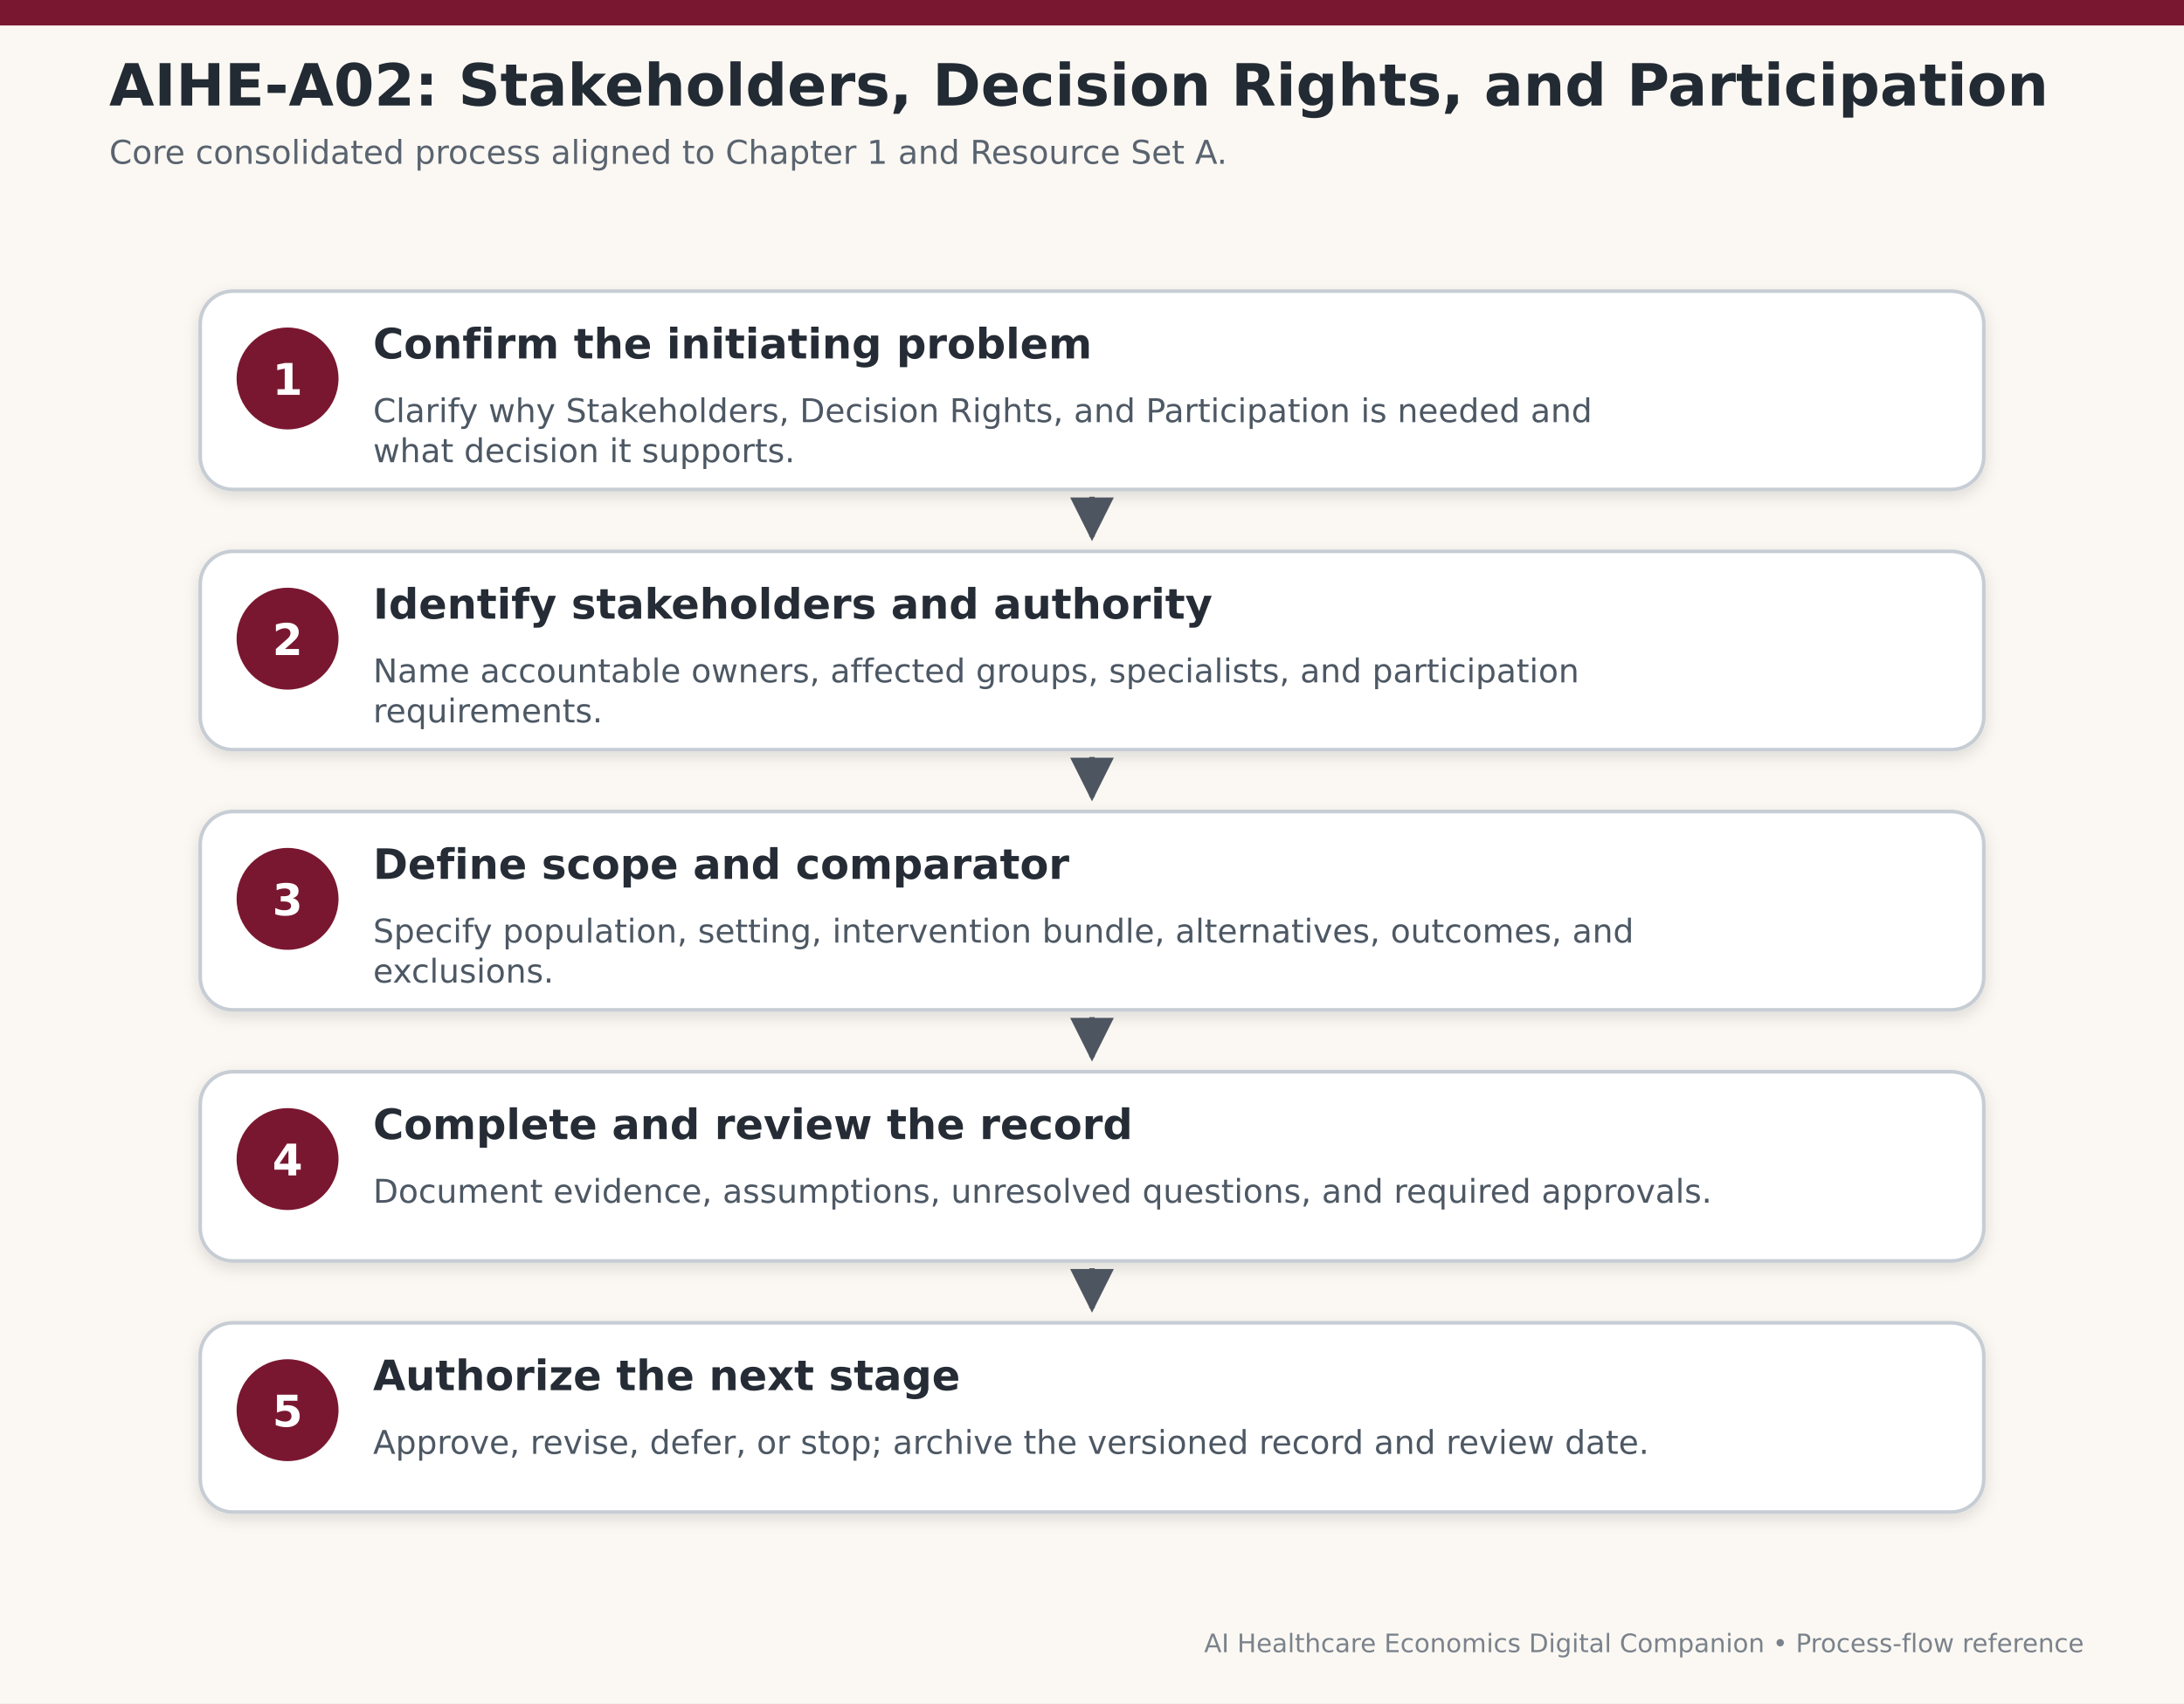
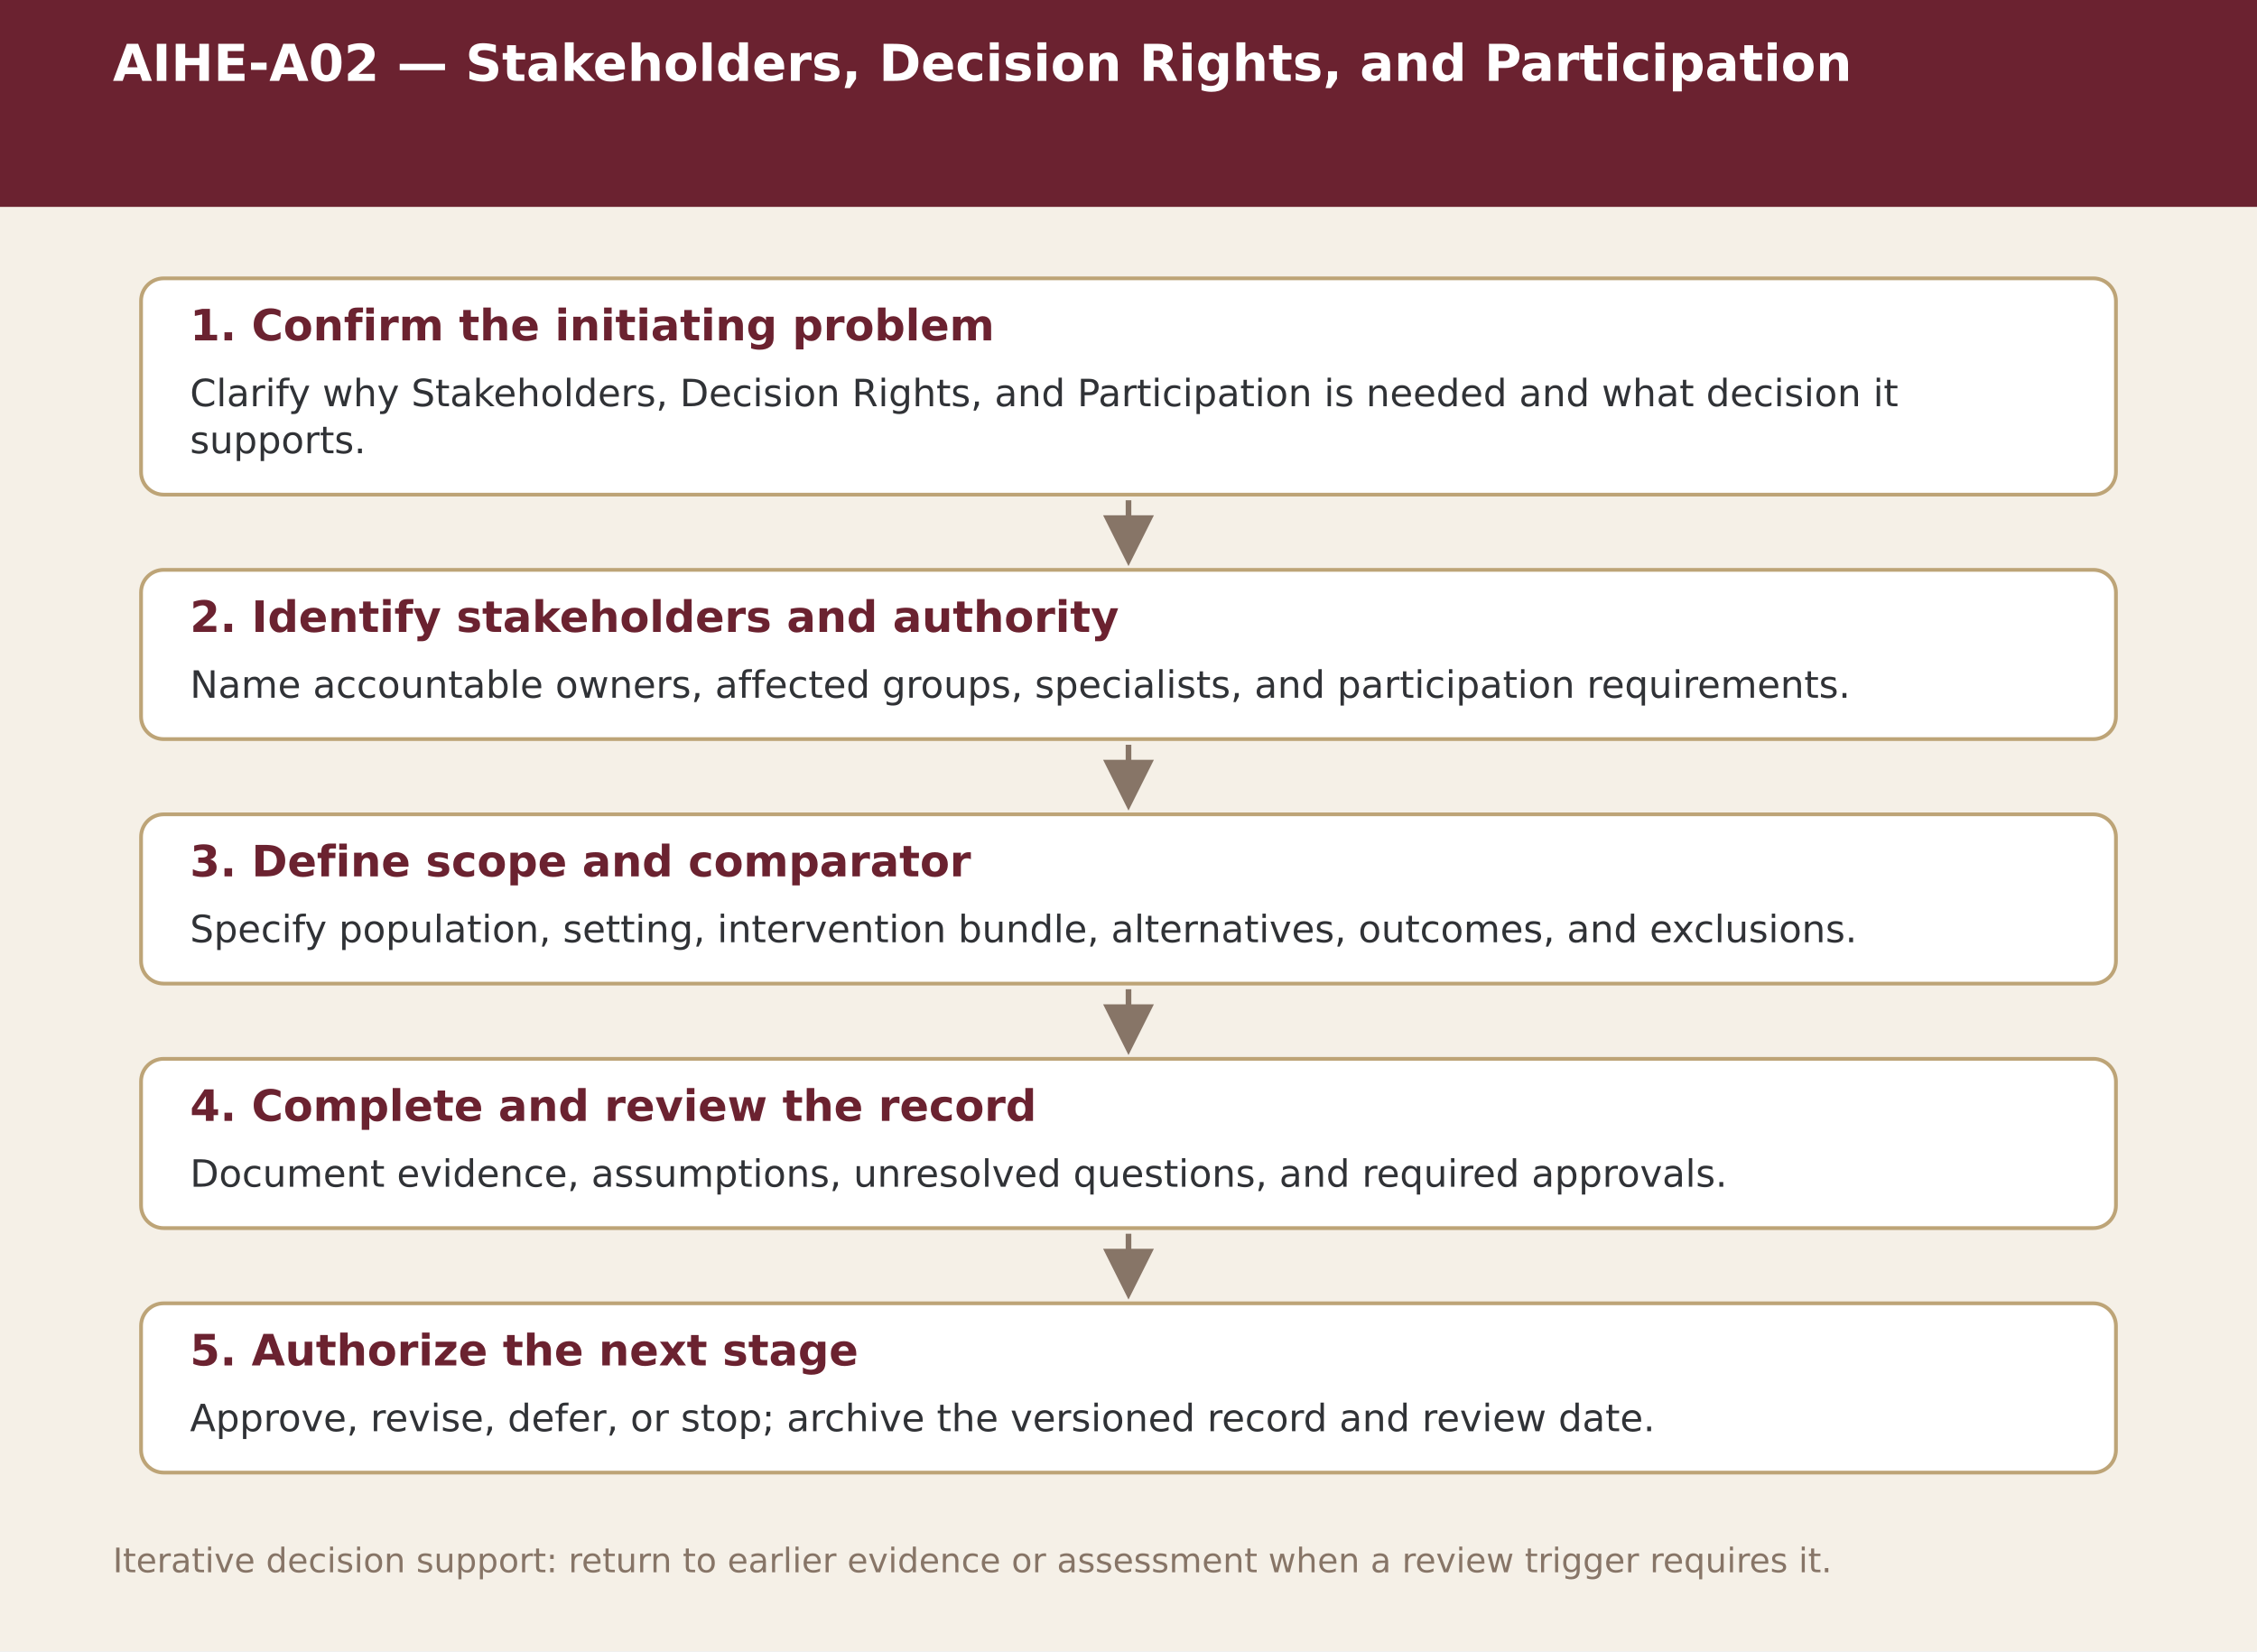
- <svg xmlns="http://www.w3.org/2000/svg" width="1200" height="936" viewBox="0 0 1200 936">
+ <svg xmlns="http://www.w3.org/2000/svg" width="1200" height="878" viewBox="0 0 1200 878">
+   <rect width="1200" height="878" fill="#F5F0E7" />
+   <rect width="1200" height="110" fill="#6B2230" />
  <defs>
-     <marker id="arrow" viewBox="0 0 10 10" refX="9" refY="5" markerWidth="8" markerHeight="8" orient="auto-start-reverse">
-       <path d="M 0 0 L 10 5 L 0 10 z" fill="#4D5560" />
+     <marker id="arrow" markerWidth="9" markerHeight="9" refX="7" refY="4.5" orient="auto">
+       <path d="M0,0 L9,4.5 L0,9 Z" fill="#877567" />
    </marker>
-     <filter id="shadow" x="-20%" y="-20%" width="140%" height="140%">
-       <feDropShadow dx="0" dy="3" stdDeviation="4" flood-color="#000000" flood-opacity="0.12" />
-     </filter>
  </defs>
-   <rect width="100%" height="100%" fill="#FBF8F3" />
-   <rect x="0" y="0" width="1200" height="14" fill="#7A1730" />
-   <text x="60" y="58" font-family="DejaVu Sans, Arial" font-size="32" font-weight="700" fill="#222A33">AIHE-A02: Stakeholders, Decision Rights, and Participation</text>
-   <text x="60" y="90" font-family="DejaVu Sans, Arial" font-size="18" fill="#5A6470">Core consolidated process aligned to Chapter 1 and Resource Set A.</text>
-   <rect x="110" y="160" rx="18" ry="18" width="980" height="109" fill="#FFFFFF" stroke="#C7CDD4" stroke-width="2" filter="url(#shadow)" />
-   <circle cx="158" cy="208" r="28" fill="#7A1730" />
-   <text x="158" y="217" text-anchor="middle" font-family="DejaVu Sans, Arial" font-size="24" font-weight="700" fill="#FFFFFF">1</text>
-   <text x="205" y="197" font-family="DejaVu Sans, Arial" font-size="23" font-weight="700" fill="#252C35">Confirm the initiating problem</text>
-   <text x="205" y="232" font-family="DejaVu Sans, Arial" font-size="18" fill="#4D5864">Clarify why Stakeholders, Decision Rights, and Participation is needed and</text>
-   <text x="205" y="254" font-family="DejaVu Sans, Arial" font-size="18" fill="#4D5864">what decision it supports.</text>
-   <line x1="600.0" y1="273" x2="600.0" y2="295" stroke="#4D5560" stroke-width="3" marker-end="url(#arrow)" />
-   <rect x="110" y="303" rx="18" ry="18" width="980" height="109" fill="#FFFFFF" stroke="#C7CDD4" stroke-width="2" filter="url(#shadow)" />
-   <circle cx="158" cy="351" r="28" fill="#7A1730" />
-   <text x="158" y="360" text-anchor="middle" font-family="DejaVu Sans, Arial" font-size="24" font-weight="700" fill="#FFFFFF">2</text>
-   <text x="205" y="340" font-family="DejaVu Sans, Arial" font-size="23" font-weight="700" fill="#252C35">Identify stakeholders and authority</text>
-   <text x="205" y="375" font-family="DejaVu Sans, Arial" font-size="18" fill="#4D5864">Name accountable owners, affected groups, specialists, and participation</text>
-   <text x="205" y="397" font-family="DejaVu Sans, Arial" font-size="18" fill="#4D5864">requirements.</text>
-   <line x1="600.0" y1="416" x2="600.0" y2="438" stroke="#4D5560" stroke-width="3" marker-end="url(#arrow)" />
-   <rect x="110" y="446" rx="18" ry="18" width="980" height="109" fill="#FFFFFF" stroke="#C7CDD4" stroke-width="2" filter="url(#shadow)" />
-   <circle cx="158" cy="494" r="28" fill="#7A1730" />
-   <text x="158" y="503" text-anchor="middle" font-family="DejaVu Sans, Arial" font-size="24" font-weight="700" fill="#FFFFFF">3</text>
-   <text x="205" y="483" font-family="DejaVu Sans, Arial" font-size="23" font-weight="700" fill="#252C35">Define scope and comparator</text>
-   <text x="205" y="518" font-family="DejaVu Sans, Arial" font-size="18" fill="#4D5864">Specify population, setting, intervention bundle, alternatives, outcomes, and</text>
-   <text x="205" y="540" font-family="DejaVu Sans, Arial" font-size="18" fill="#4D5864">exclusions.</text>
-   <line x1="600.0" y1="559" x2="600.0" y2="581" stroke="#4D5560" stroke-width="3" marker-end="url(#arrow)" />
-   <rect x="110" y="589" rx="18" ry="18" width="980" height="104" fill="#FFFFFF" stroke="#C7CDD4" stroke-width="2" filter="url(#shadow)" />
-   <circle cx="158" cy="637" r="28" fill="#7A1730" />
-   <text x="158" y="646" text-anchor="middle" font-family="DejaVu Sans, Arial" font-size="24" font-weight="700" fill="#FFFFFF">4</text>
-   <text x="205" y="626" font-family="DejaVu Sans, Arial" font-size="23" font-weight="700" fill="#252C35">Complete and review the record</text>
-   <text x="205" y="661" font-family="DejaVu Sans, Arial" font-size="18" fill="#4D5864">Document evidence, assumptions, unresolved questions, and required approvals.</text>
-   <line x1="600.0" y1="697" x2="600.0" y2="719" stroke="#4D5560" stroke-width="3" marker-end="url(#arrow)" />
-   <rect x="110" y="727" rx="18" ry="18" width="980" height="104" fill="#FFFFFF" stroke="#C7CDD4" stroke-width="2" filter="url(#shadow)" />
-   <circle cx="158" cy="775" r="28" fill="#7A1730" />
-   <text x="158" y="784" text-anchor="middle" font-family="DejaVu Sans, Arial" font-size="24" font-weight="700" fill="#FFFFFF">5</text>
-   <text x="205" y="764" font-family="DejaVu Sans, Arial" font-size="23" font-weight="700" fill="#252C35">Authorize the next stage</text>
-   <text x="205" y="799" font-family="DejaVu Sans, Arial" font-size="18" fill="#4D5864">Approve, revise, defer, or stop; archive the versioned record and review date.</text>
-   <text x="1145" y="908" text-anchor="end" font-family="DejaVu Sans, Arial" font-size="14" fill="#7A828B">AI Healthcare Economics Digital Companion • Process-flow reference</text>
+   <text x="60" y="43" font-family="DejaVu Sans, sans-serif" font-size="27" font-weight="bold" fill="#FFFFFF">AIHE-A02 — Stakeholders, Decision Rights, and Participation</text>
+   <rect x="75" y="148" width="1050" height="115" rx="12" fill="#FFFFFF" stroke="#BDA477" stroke-width="2" />
+   <text x="101" y="181" font-family="DejaVu Sans, sans-serif" font-size="23" font-weight="bold" fill="#6B2230">1. Confirm the initiating problem</text>
+   <text x="101" y="216" font-family="DejaVu Sans, sans-serif" font-size="20" fill="#303236">Clarify why Stakeholders, Decision Rights, and Participation is needed and what decision it</text>
+   <text x="101" y="241" font-family="DejaVu Sans, sans-serif" font-size="20" fill="#303236">supports.</text>
+   <path d="M600,266 V295" stroke="#877567" stroke-width="3" marker-end="url(#arrow)" />
+   <rect x="75" y="303" width="1050" height="90" rx="12" fill="#FFFFFF" stroke="#BDA477" stroke-width="2" />
+   <text x="101" y="336" font-family="DejaVu Sans, sans-serif" font-size="23" font-weight="bold" fill="#6B2230">2. Identify stakeholders and authority</text>
+   <text x="101" y="371" font-family="DejaVu Sans, sans-serif" font-size="20" fill="#303236">Name accountable owners, affected groups, specialists, and participation requirements.</text>
+   <path d="M600,396 V425" stroke="#877567" stroke-width="3" marker-end="url(#arrow)" />
+   <rect x="75" y="433" width="1050" height="90" rx="12" fill="#FFFFFF" stroke="#BDA477" stroke-width="2" />
+   <text x="101" y="466" font-family="DejaVu Sans, sans-serif" font-size="23" font-weight="bold" fill="#6B2230">3. Define scope and comparator</text>
+   <text x="101" y="501" font-family="DejaVu Sans, sans-serif" font-size="20" fill="#303236">Specify population, setting, intervention bundle, alternatives, outcomes, and exclusions.</text>
+   <path d="M600,526 V555" stroke="#877567" stroke-width="3" marker-end="url(#arrow)" />
+   <rect x="75" y="563" width="1050" height="90" rx="12" fill="#FFFFFF" stroke="#BDA477" stroke-width="2" />
+   <text x="101" y="596" font-family="DejaVu Sans, sans-serif" font-size="23" font-weight="bold" fill="#6B2230">4. Complete and review the record</text>
+   <text x="101" y="631" font-family="DejaVu Sans, sans-serif" font-size="20" fill="#303236">Document evidence, assumptions, unresolved questions, and required approvals.</text>
+   <path d="M600,656 V685" stroke="#877567" stroke-width="3" marker-end="url(#arrow)" />
+   <rect x="75" y="693" width="1050" height="90" rx="12" fill="#FFFFFF" stroke="#BDA477" stroke-width="2" />
+   <text x="101" y="726" font-family="DejaVu Sans, sans-serif" font-size="23" font-weight="bold" fill="#6B2230">5. Authorize the next stage</text>
+   <text x="101" y="761" font-family="DejaVu Sans, sans-serif" font-size="20" fill="#303236">Approve, revise, defer, or stop; archive the versioned record and review date.</text>
+   <text x="60" y="836" font-family="DejaVu Sans, sans-serif" font-size="18" fill="#877567">Iterative decision support: return to earlier evidence or assessment when a review trigger requires it.</text>
</svg>
